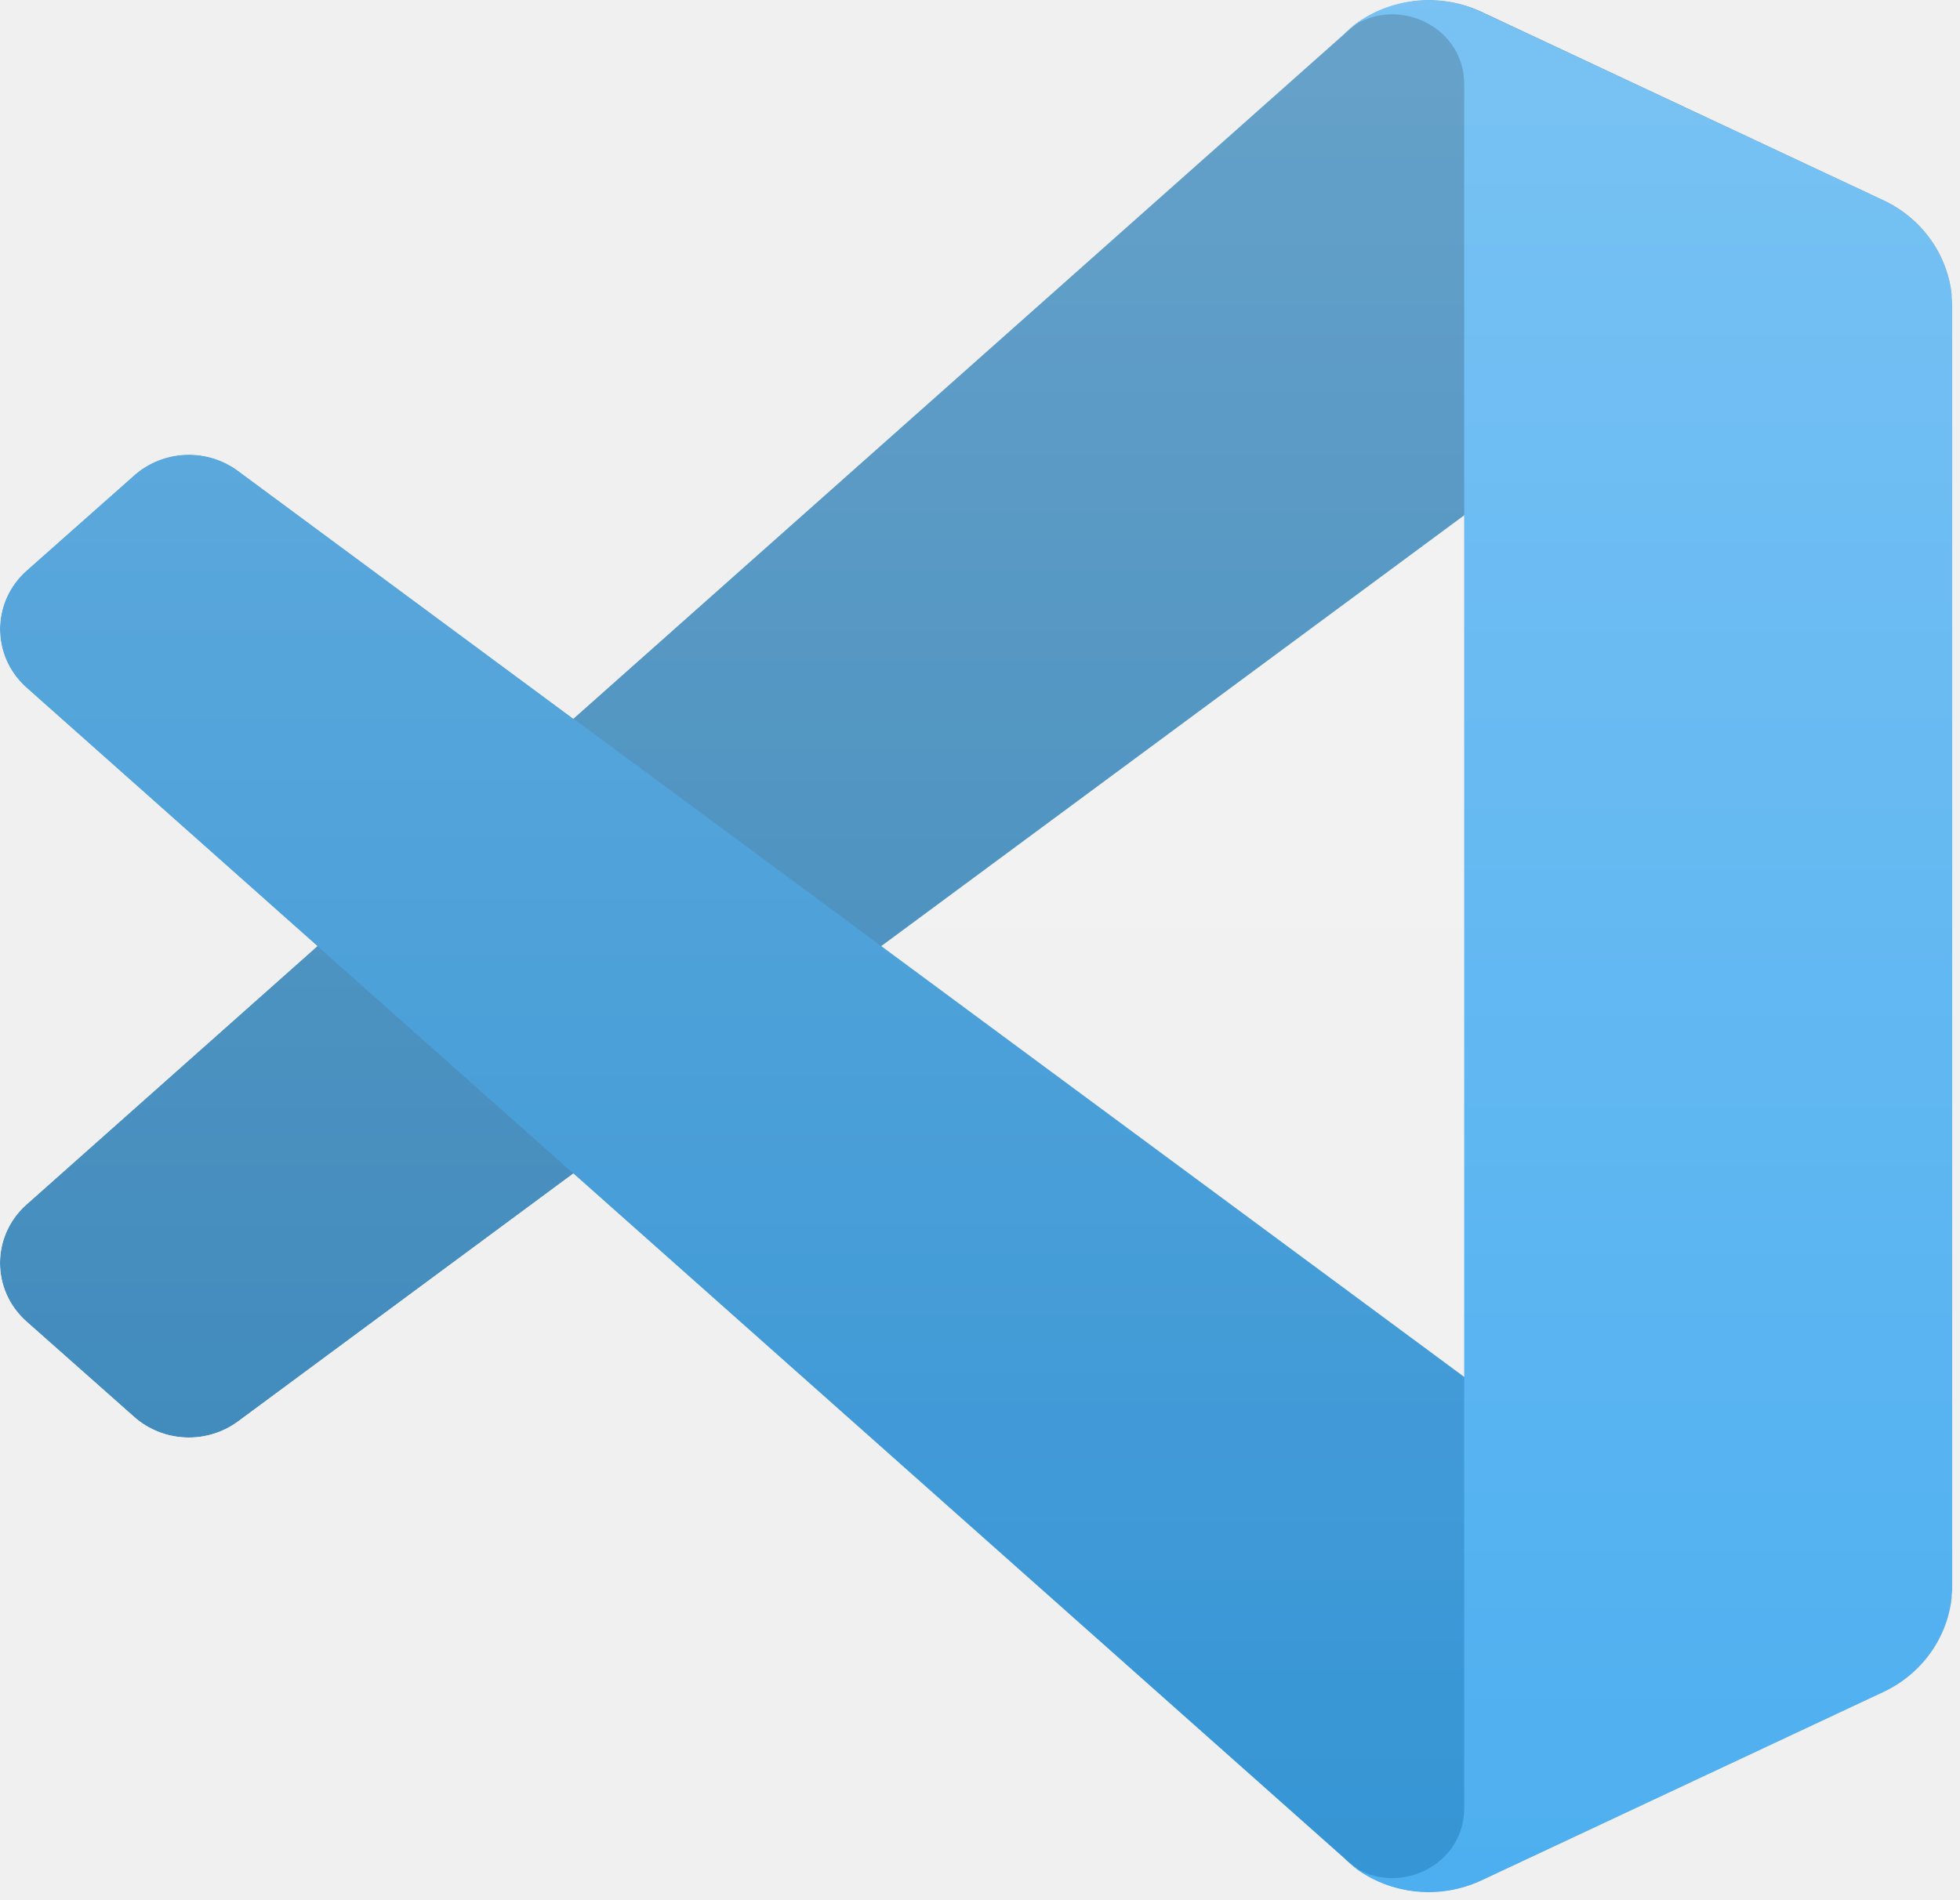
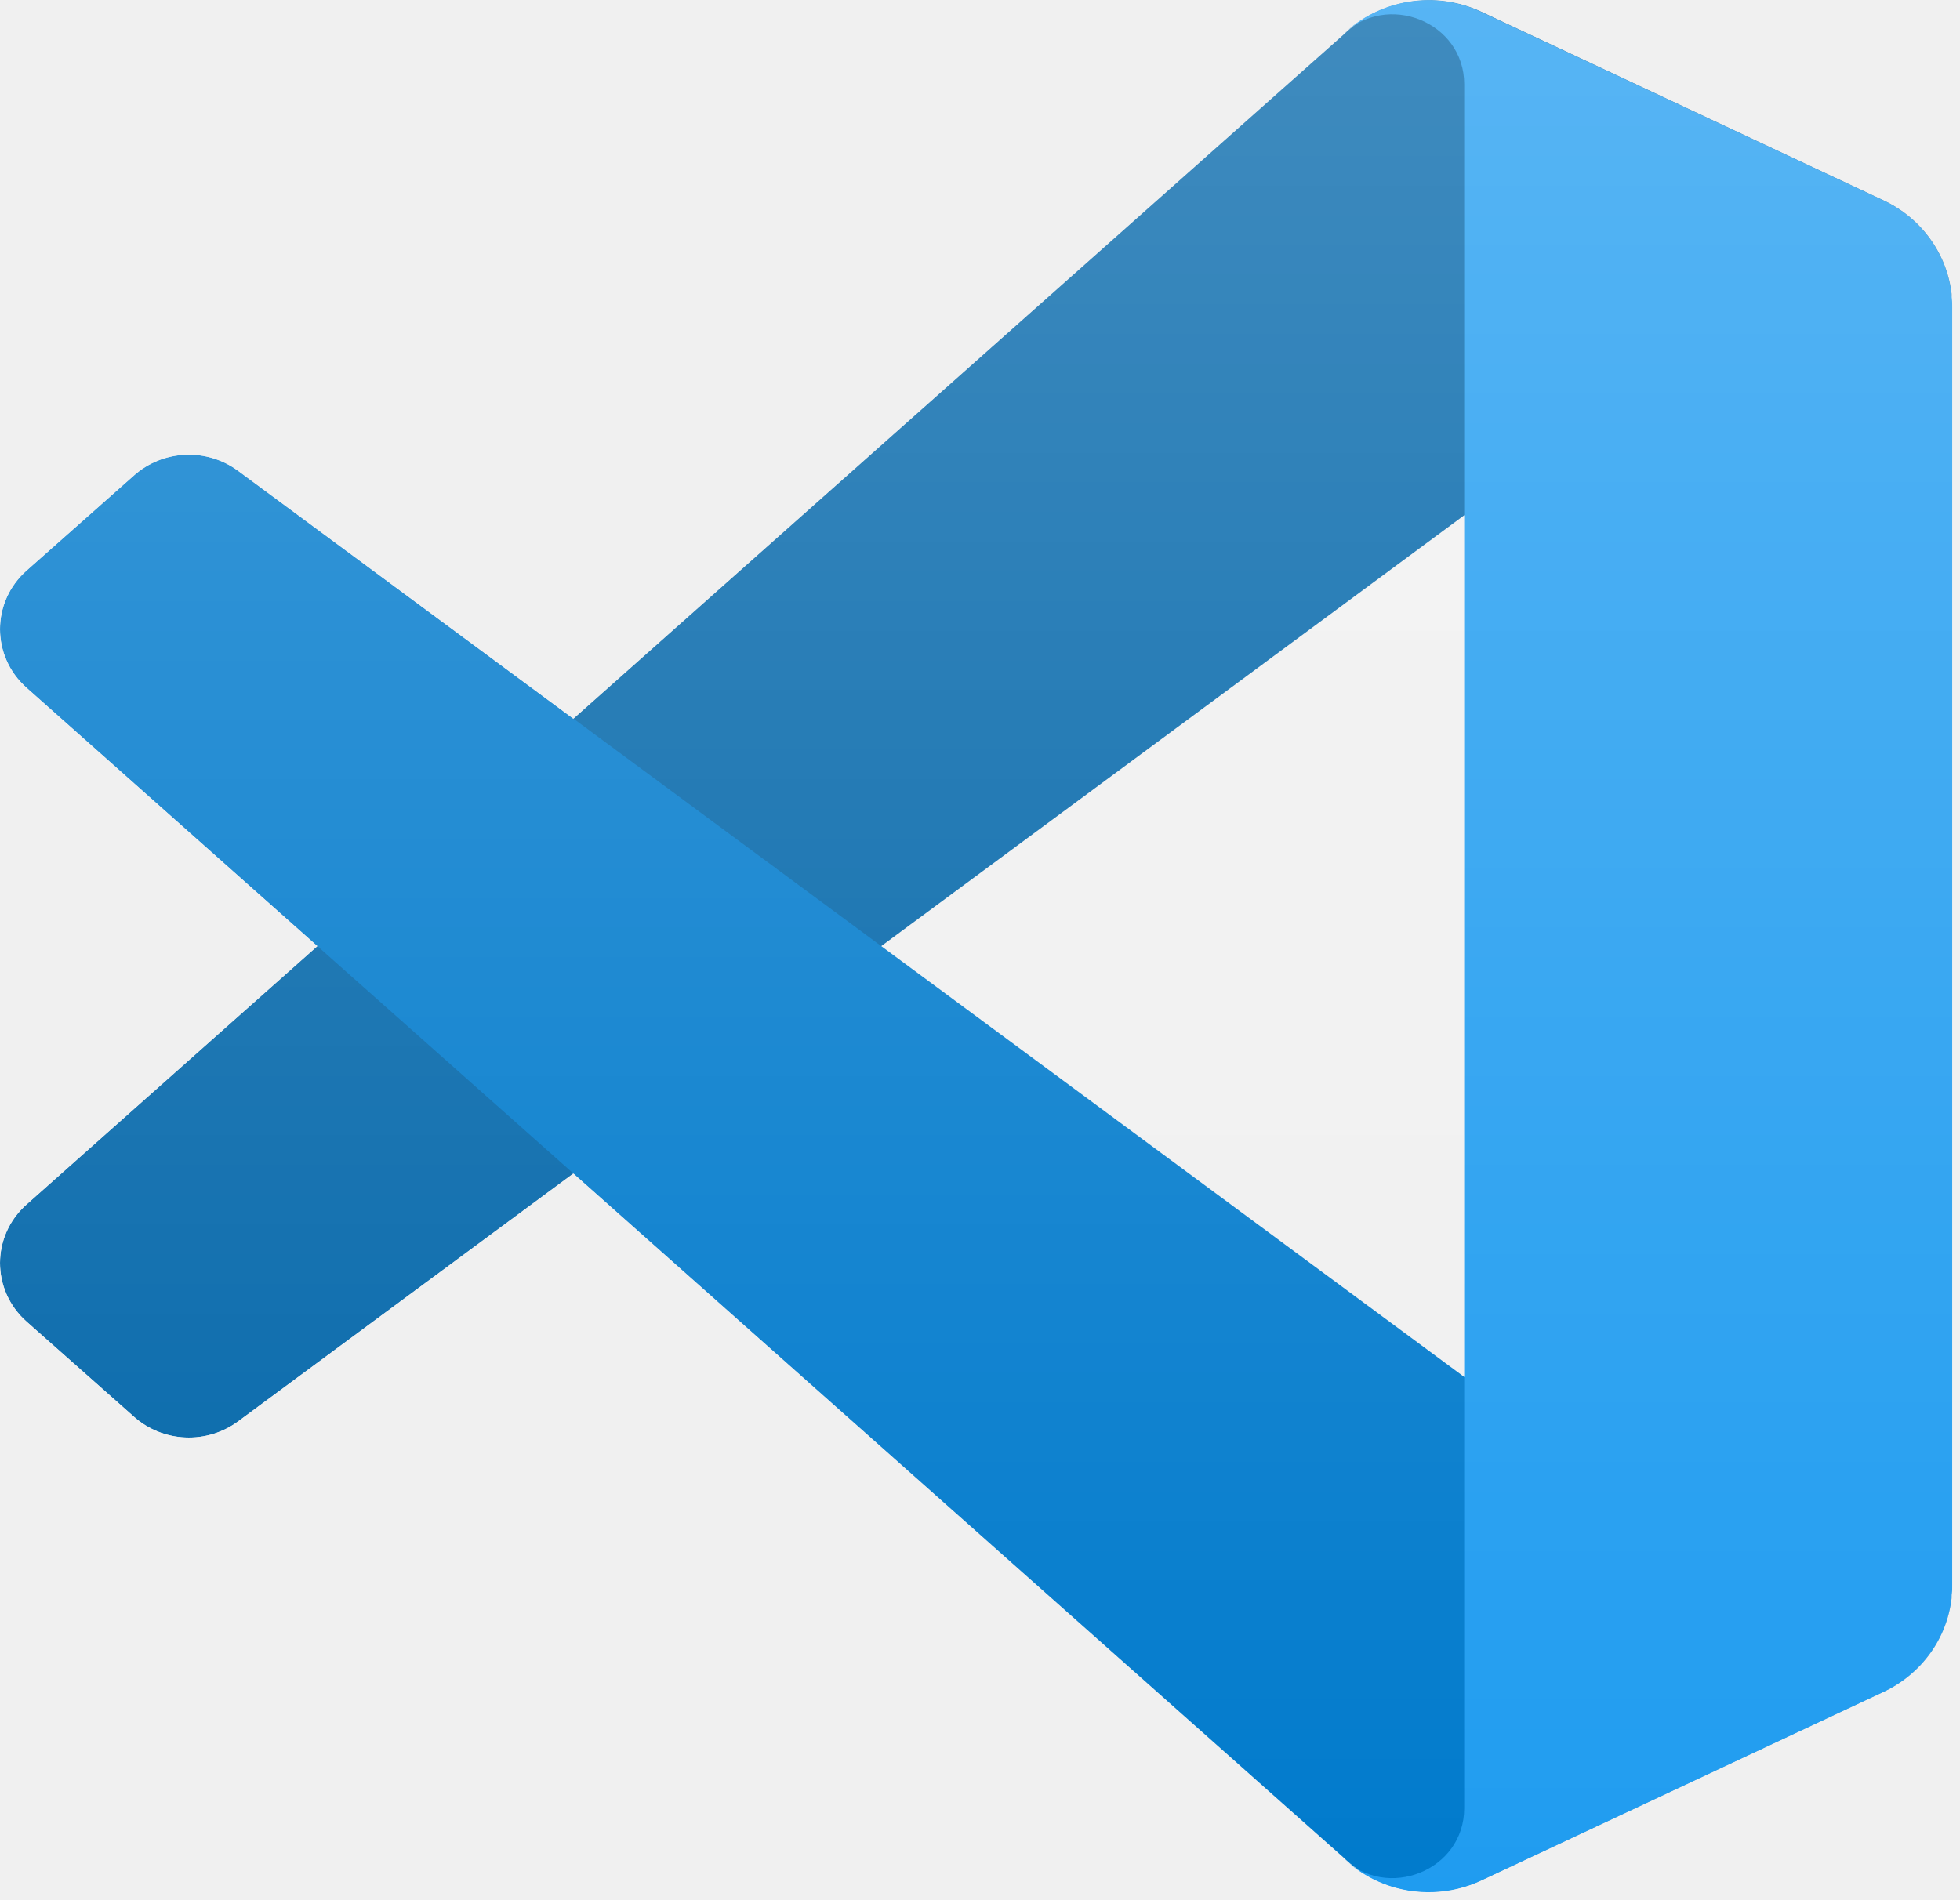
<svg xmlns="http://www.w3.org/2000/svg" width="65" height="63" viewBox="0 0 65 63" fill="none">
-   <g opacity="0.78">
+   <g opacity="1">
    <mask id="mask0_26_121" style="mask-type:alpha" maskUnits="userSpaceOnUse" x="0" y="0" width="65" height="63">
      <path d="M45.913 62.497C46.429 62.693 46.98 62.783 47.532 62.762C48.085 62.742 48.627 62.61 49.125 62.377L62.456 56.127C63.142 55.805 63.721 55.3 64.127 54.672C64.532 54.043 64.747 53.315 64.747 52.573V10.193C64.747 9.451 64.532 8.723 64.127 8.095C63.721 7.466 63.142 6.962 62.456 6.64L49.126 0.389C48.372 0.036 47.525 -0.08 46.701 0.057C45.877 0.193 45.117 0.576 44.526 1.152L19.007 23.838L7.891 15.617C7.389 15.246 6.77 15.057 6.142 15.085C5.513 15.112 4.913 15.353 4.448 15.766L0.883 18.926C-0.293 19.968 -0.294 21.77 0.88 22.813L10.52 31.383L0.88 39.953C-0.294 40.996 -0.293 42.798 0.883 43.84L4.448 47C4.913 47.413 5.513 47.654 6.142 47.681C6.77 47.709 7.389 47.52 7.891 47.15L19.007 38.928L44.526 61.614C44.921 61.998 45.393 62.299 45.913 62.497ZM48.57 17.061L29.207 31.383L48.57 45.705V17.061Z" fill="white" />
    </mask>
    <g mask="url(#mask0_26_121)">
      <path d="M62.495 6.649L49.154 0.39C48.401 0.037 47.553 -0.08 46.729 0.057C45.905 0.193 45.144 0.576 44.553 1.152L0.88 39.953C-0.294 40.996 -0.293 42.798 0.883 43.84L4.451 47C4.917 47.413 5.516 47.654 6.145 47.681C6.775 47.709 7.394 47.52 7.896 47.15L60.488 8.273C62.252 6.969 64.787 8.195 64.787 10.353V10.202C64.787 9.46 64.572 8.733 64.166 8.104C63.761 7.476 63.182 6.971 62.495 6.649Z" fill="#0065A9" />
      <path d="M62.495 56.116L49.154 62.375C48.401 62.728 47.553 62.845 46.729 62.708C45.905 62.572 45.144 62.189 44.553 61.613L0.88 22.813C-0.294 21.769 -0.293 19.967 0.883 18.925L4.451 15.765C4.917 15.352 5.516 15.111 6.146 15.084C6.775 15.057 7.394 15.245 7.896 15.616L60.488 54.492C62.252 55.796 64.787 54.57 64.787 52.412V52.563C64.787 53.306 64.571 54.033 64.166 54.661C63.761 55.29 63.182 55.794 62.495 56.116Z" fill="#007ACC" />
      <path d="M49.113 62.38C48.359 62.733 47.511 62.849 46.687 62.713C45.862 62.576 45.102 62.193 44.511 61.617C46.004 63.072 48.557 62.041 48.557 59.983V2.789C48.557 0.731 46.004 -0.299 44.511 1.156C45.102 0.579 45.862 0.197 46.687 0.06C47.511 -0.077 48.359 0.039 49.113 0.393L62.451 6.643C63.138 6.965 63.718 7.469 64.123 8.098C64.529 8.726 64.744 9.454 64.744 10.196V52.577C64.744 54.092 63.853 55.473 62.451 56.13L49.113 62.38V62.38Z" fill="#1F9CF0" />
      <path d="M45.913 62.496C46.429 62.692 46.98 62.782 47.532 62.762C48.085 62.741 48.627 62.61 49.125 62.376L62.455 56.126C63.142 55.804 63.721 55.3 64.127 54.671C64.532 54.042 64.747 53.315 64.747 52.572V10.193C64.747 9.45 64.532 8.723 64.127 8.094C63.721 7.465 63.142 6.961 62.456 6.639L49.125 0.389C48.372 0.035 47.525 -0.081 46.701 0.056C45.877 0.193 45.117 0.575 44.526 1.152L19.007 23.838L7.891 15.616C7.389 15.245 6.77 15.057 6.142 15.084C5.513 15.111 4.913 15.352 4.448 15.765L0.883 18.925C-0.293 19.967 -0.294 21.769 0.88 22.813L10.52 31.383L0.88 39.952C-0.294 40.996 -0.293 42.798 0.883 43.84L4.448 46.999C4.913 47.412 5.513 47.653 6.142 47.681C6.77 47.708 7.389 47.52 7.891 47.149L19.007 38.927L44.526 61.613C44.92 61.998 45.393 62.299 45.913 62.496ZM48.57 17.06L29.207 31.383L48.57 45.704V17.06V17.06Z" fill="url(#paint0_linear_26_121)" fill-opacity="0.25" />
    </g>
  </g>
  <defs>
    <linearGradient id="paint0_linear_26_121" x1="32.374" y1="0" x2="32.374" y2="62.765" gradientUnits="userSpaceOnUse">
      <stop stop-color="white" />
      <stop offset="1" stop-color="white" stop-opacity="0" />
    </linearGradient>
  </defs>
</svg>
